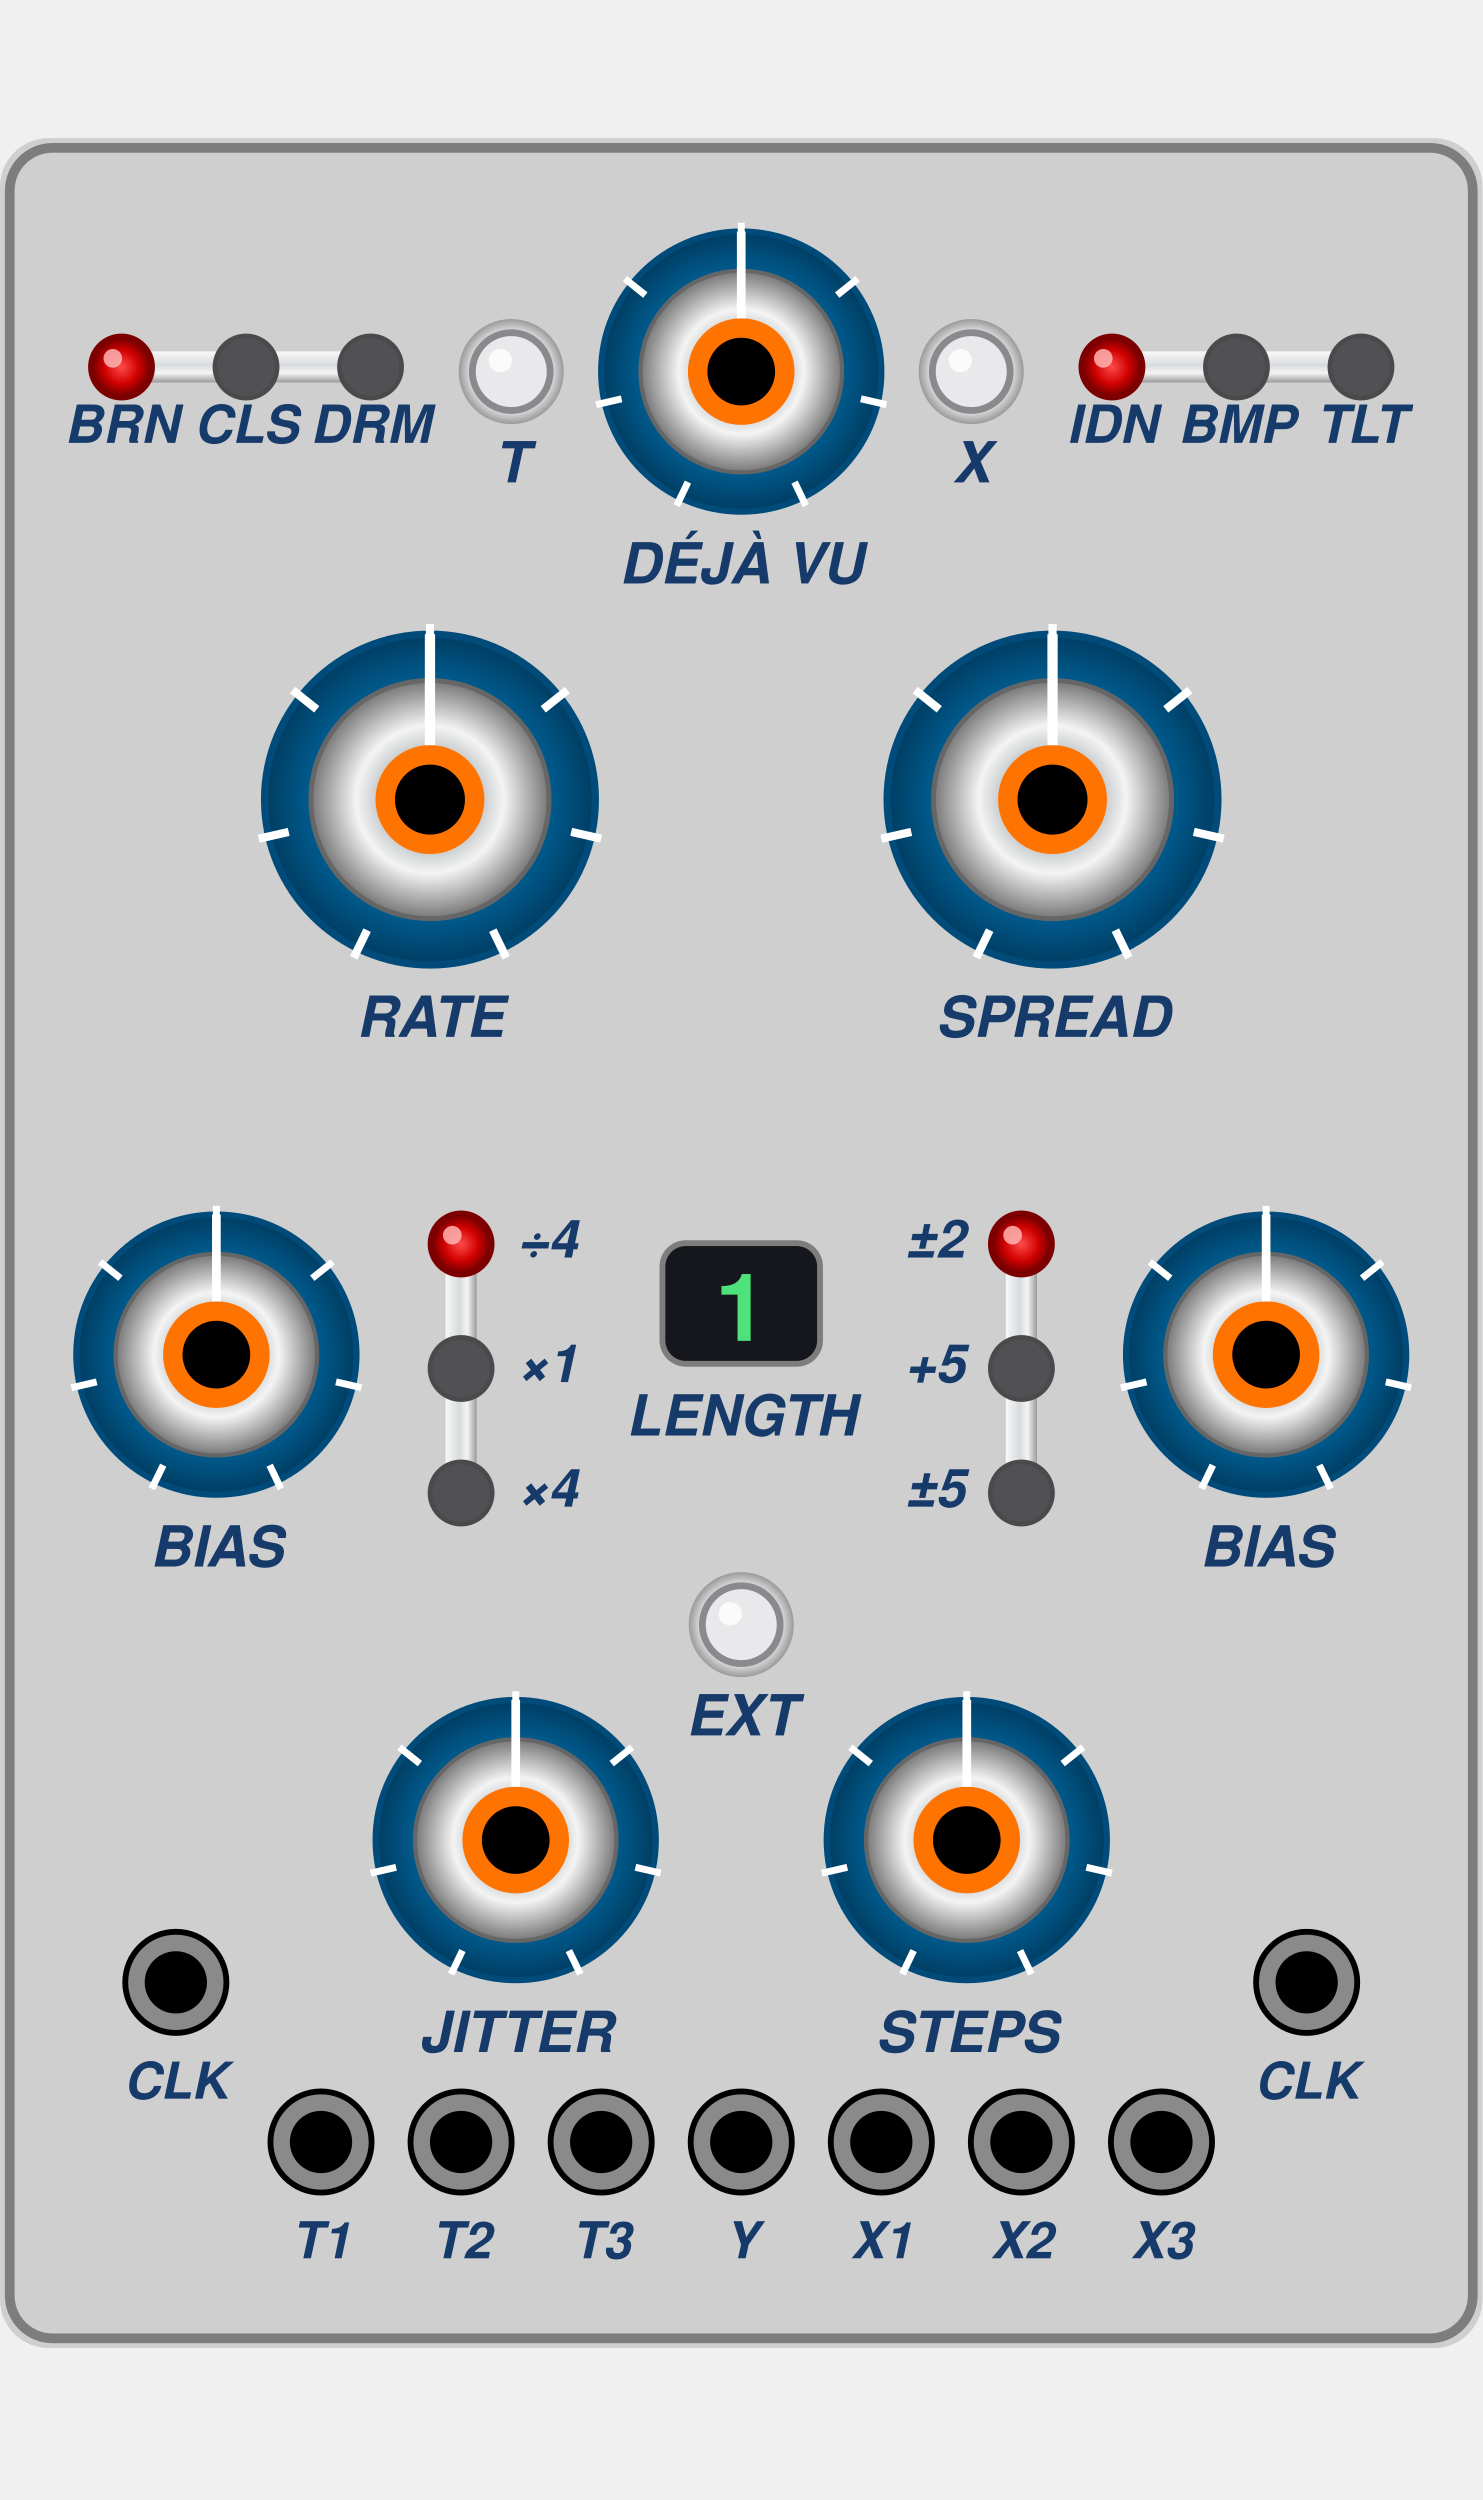
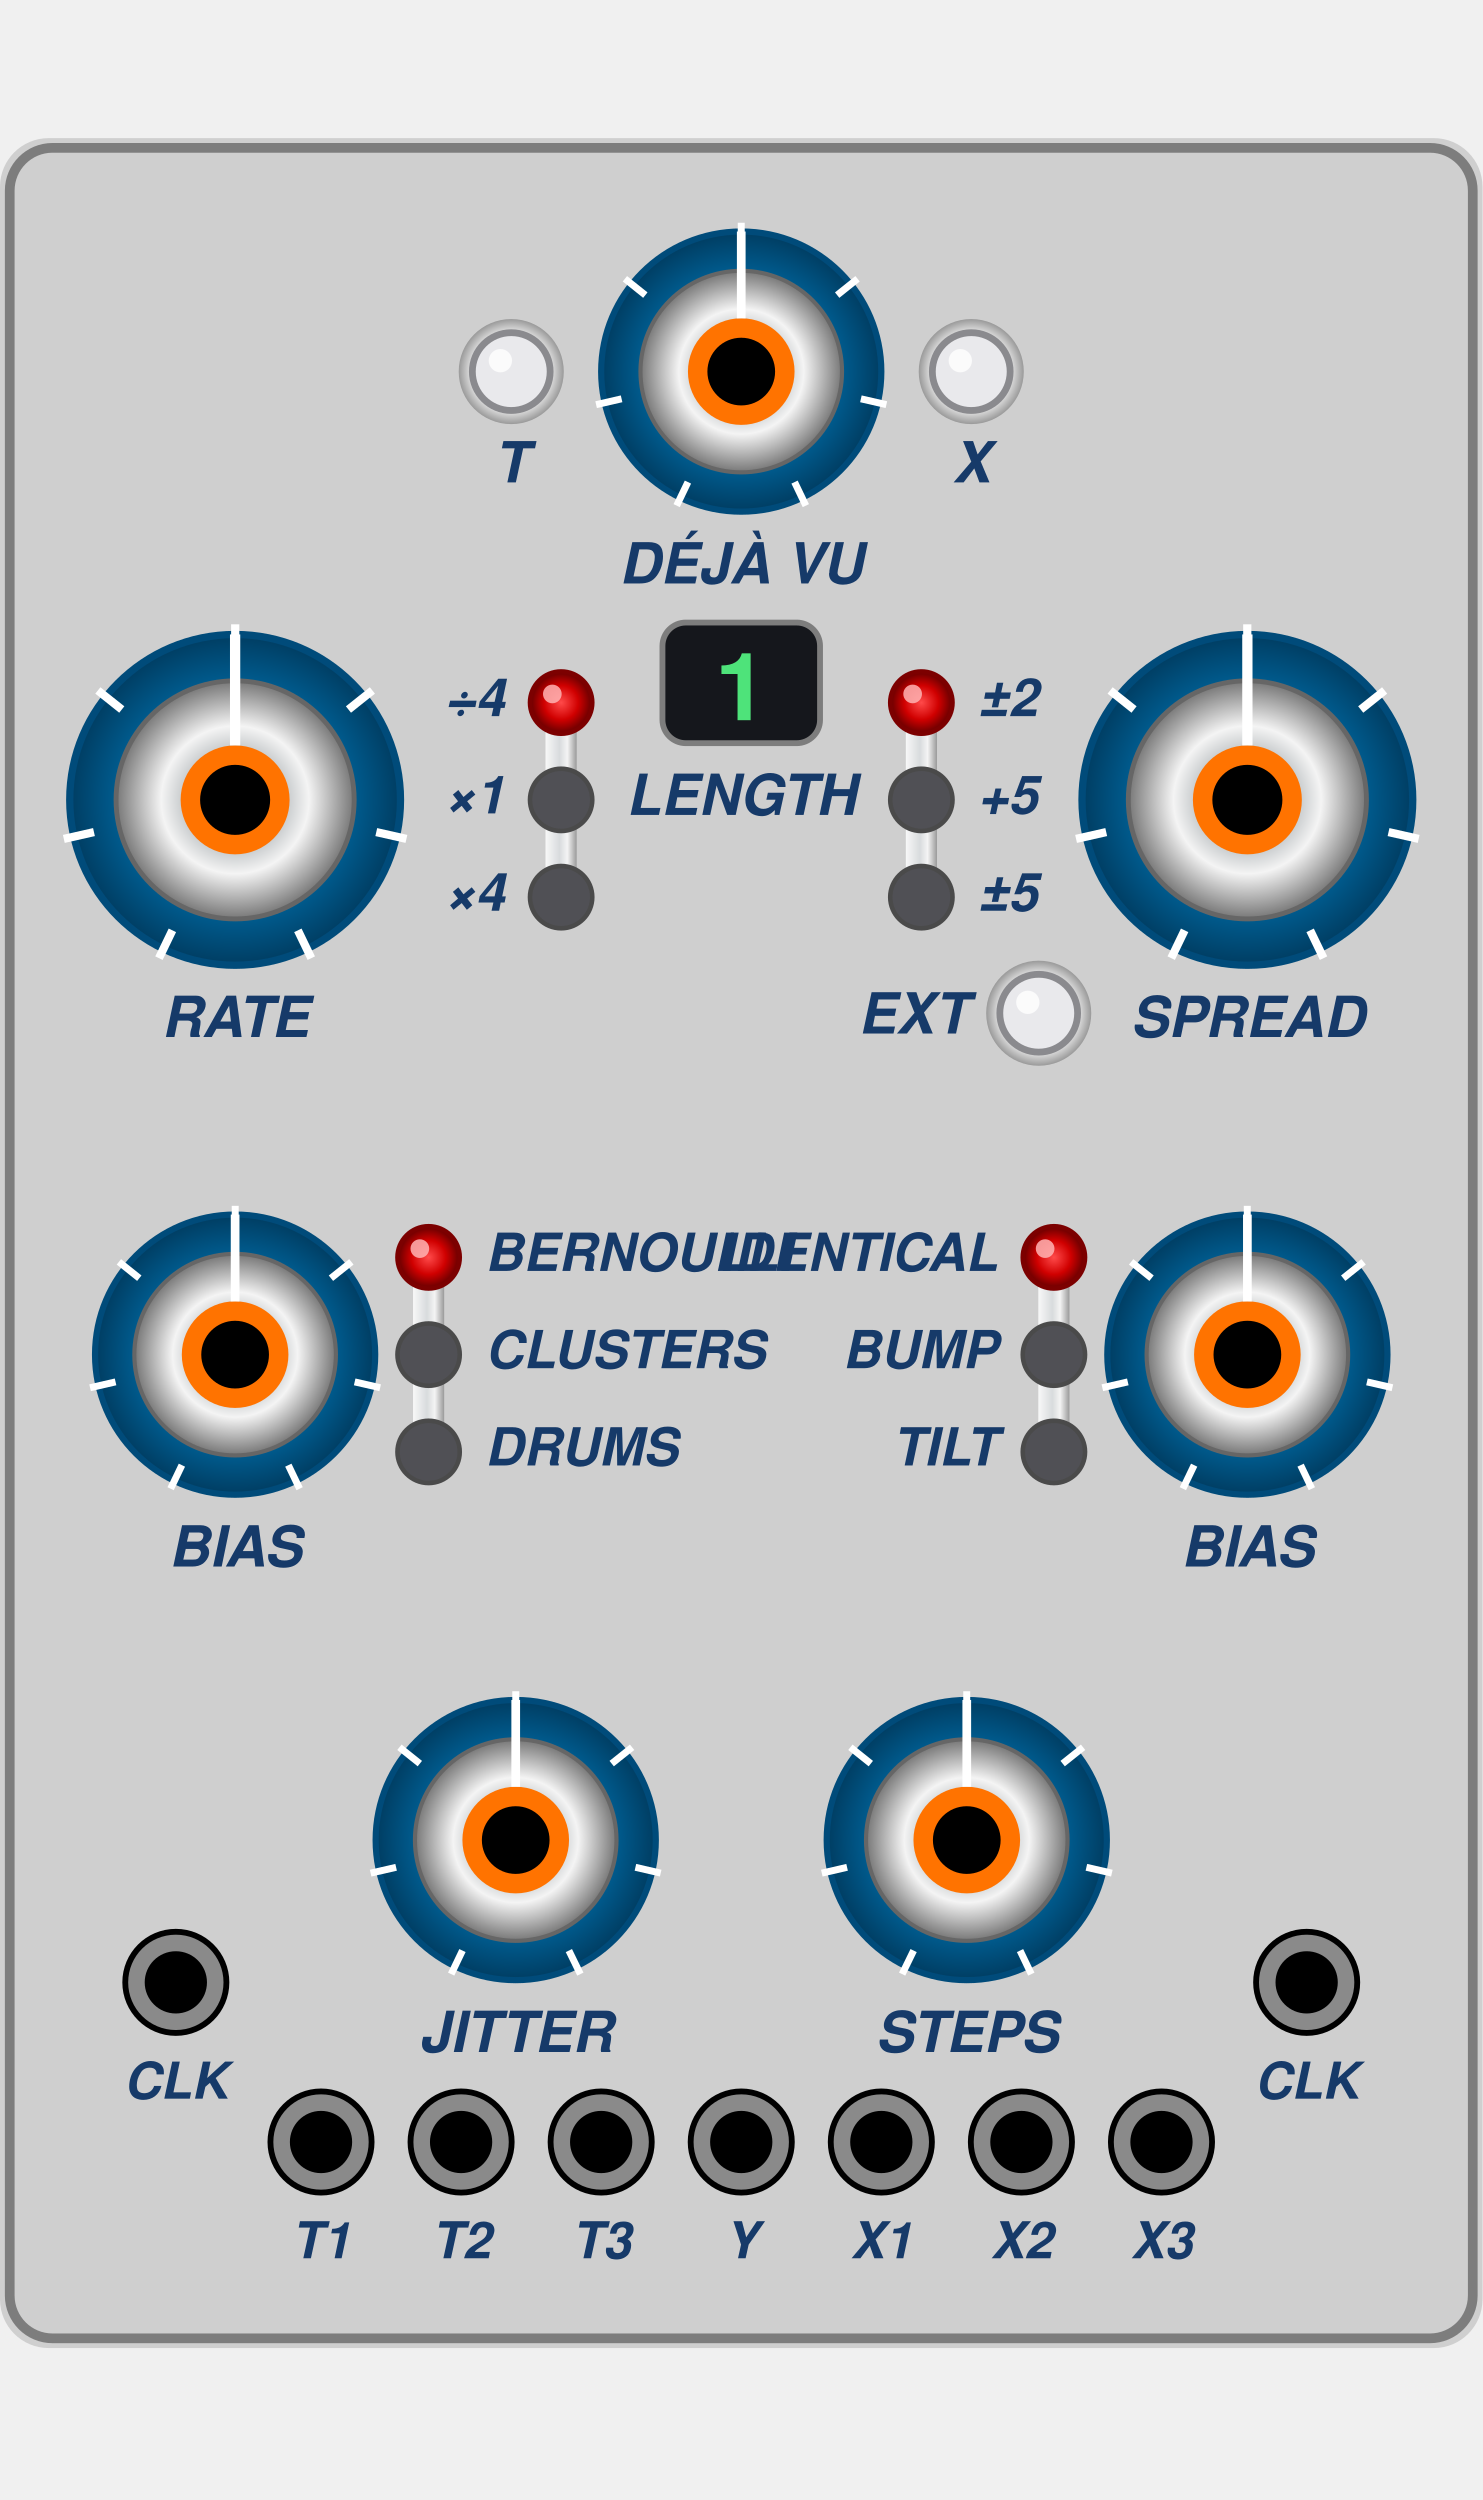
<svg xmlns="http://www.w3.org/2000/svg" width="76.2mm" height="128.5mm" viewBox="3.9 0 76.2 128.5" font-family="Arial Narrow, Helvetica, Arial, sans-serif">
  <defs>
    <linearGradient id="metalStripV" x1="0" y1="0" x2="1" y2="0">
      <stop offset="0" stop-color="#f8f8f8" />
      <stop offset="0.45" stop-color="#d8dbdd" />
      <stop offset="0.7" stop-color="#f4f4f4" />
      <stop offset="1" stop-color="#9a9a9a" />
    </linearGradient>
    <linearGradient id="metalStripH" x1="0" y1="0" x2="0" y2="1">
      <stop offset="0" stop-color="#f8f8f8" />
      <stop offset="0.45" stop-color="#d8dbdd" />
      <stop offset="0.7" stop-color="#f4f4f4" />
      <stop offset="1" stop-color="#9a9a9a" />
    </linearGradient>
    <radialGradient id="metalDisc">
      <stop offset="0" stop-color="#f8f8f8" />
      <stop offset="0.45" stop-color="#d8dbdd" />
      <stop offset="0.7" stop-color="#f4f4f4" />
      <stop offset="1" stop-color="#9a9a9a" />
    </radialGradient>
    <radialGradient id="blueRing">
      <stop offset="0" stop-color="#1688cc" />
      <stop offset="0.55" stop-color="#006da8" />
      <stop offset="1" stop-color="#003d62" />
    </radialGradient>
    <radialGradient id="orangeRing">
      <stop offset="0" stop-color="#f2953a" />
      <stop offset="0.55" stop-color="#d06b00" />
      <stop offset="1" stop-color="#6f3800" />
    </radialGradient>
    <radialGradient id="greenRing">
      <stop offset="0" stop-color="#3ec06a" />
      <stop offset="0.55" stop-color="#149146" />
      <stop offset="1" stop-color="#0a4a24" />
    </radialGradient>
    <radialGradient id="purpleRing">
      <stop offset="0" stop-color="#a07ae0" />
      <stop offset="0.55" stop-color="#7548c0" />
      <stop offset="1" stop-color="#3d2268" />
    </radialGradient>
    <radialGradient id="blueDial">
      <stop offset="0" stop-color="#1d79b7" />
      <stop offset="0.6" stop-color="#00639a" />
      <stop offset="1" stop-color="#00456e" />
    </radialGradient>
    <radialGradient id="knobCap">
      <stop offset="0" stop-color="#f8f8f8" />
      <stop offset="0.4" stop-color="#bfc3c5" />
      <stop offset="0.62" stop-color="#f4f4f4" />
      <stop offset="1" stop-color="#777777" />
    </radialGradient>
    <radialGradient id="redLed">
      <stop offset="0" stop-color="#ff4a4a" />
      <stop offset="0.55" stop-color="#d00000" />
      <stop offset="1" stop-color="#650000" />
    </radialGradient>
    <radialGradient id="greenLed">
      <stop offset="0" stop-color="#5cf07a" />
      <stop offset="0.55" stop-color="#12a531" />
      <stop offset="1" stop-color="#054d15" />
    </radialGradient>
    <radialGradient id="orangeLed">
      <stop offset="0" stop-color="#ffbf5c" />
      <stop offset="0.55" stop-color="#ef7d00" />
      <stop offset="1" stop-color="#7a3a00" />
    </radialGradient>
  </defs>
  <g transform="translate(3.9 7.0994)">
    <rect x="0" y="0" width="76.2" height="113.591" rx="2.5" fill="#cfcfcf" />
    <rect x="0.5" y="0.5" width="75.2" height="112.591" rx="2.2" fill="none" stroke="#7d7d7d" stroke-width="0.5" />
    <g data-wcoast-param="tDejaVu">
      <circle cx="26.278" cy="12" r="2.70" fill="url(#metalDisc)" pointer-events="none" data-wcoast-role="button-metal" />
      <circle cx="26.278" cy="12" r="2" fill="#e9e9ec" stroke="#8a8a8e" stroke-width="0.35" data-wcoast-role="step-indicator" data-wcoast-step="on" />
      <circle cx="25.72" cy="11.44" r="0.60" fill="#ffffff" opacity="0.8" data-wcoast-role="led-gloss" pointer-events="none" />
      <text x="26.278" y="17.692" font-size="2.906" font-weight="700" font-style="italic" fill="#163a69" text-anchor="middle" font-family="Arial Narrow, Helvetica, Arial, sans-serif">T</text>
    </g>
    <g data-wcoast-param="dejaVu" data-wcoast-cx="38.1" data-wcoast-cy="12" data-wcoast-angle-min="-150" data-wcoast-angle-max="150" data-wcoast-port="dejaVuIn">
      <circle cx="38.1" cy="12" r="7.2" fill="url(#blueRing)" stroke="#004b7a" stroke-width="0.318" />
      <circle cx="38.1" cy="12" r="5.18" fill="url(#knobCap)" stroke="#666666" stroke-width="0.212" />
      <circle cx="38.1" cy="12" r="2.74" fill="#ff7300" />
      <circle cx="38.1" cy="12" r="1.74" fill="#000000" data-wcoast-role="jackhole" />
      <g data-wcoast-role="indicator">
        <line x1="38.10" y1="4.35" x2="38.10" y2="5.69" stroke="#ffffff" stroke-width="0.358" />
        <line x1="44.08" y1="7.23" x2="43.03" y2="8.07" stroke="#ffffff" stroke-width="0.358" />
        <line x1="45.56" y1="13.70" x2="44.25" y2="13.40" stroke="#ffffff" stroke-width="0.358" />
        <line x1="41.42" y1="18.89" x2="40.84" y2="17.68" stroke="#ffffff" stroke-width="0.358" />
        <line x1="34.78" y1="18.89" x2="35.36" y2="17.68" stroke="#ffffff" stroke-width="0.358" />
        <line x1="30.64" y1="13.70" x2="31.95" y2="13.40" stroke="#ffffff" stroke-width="0.358" />
        <line x1="32.12" y1="7.23" x2="33.17" y2="8.07" stroke="#ffffff" stroke-width="0.358" />
        <line x1="38.1" y1="9.26" x2="38.1" y2="4.80" stroke="#ffffff" stroke-width="0.447" />
      </g>
    </g>
    <text x="38.1" y="22.892" font-size="2.906" font-weight="700" font-style="italic" fill="#163a69" text-anchor="middle" font-family="Arial Narrow, Helvetica, Arial, sans-serif">DÉJÀ VU</text>
    <g data-wcoast-param="xDejaVu">
      <circle cx="49.922" cy="12" r="2.70" fill="url(#metalDisc)" pointer-events="none" data-wcoast-role="button-metal" />
      <circle cx="49.922" cy="12" r="2" fill="#e9e9ec" stroke="#8a8a8e" stroke-width="0.35" data-wcoast-role="step-indicator" data-wcoast-step="on" />
      <circle cx="49.36" cy="11.44" r="0.60" fill="#ffffff" opacity="0.8" data-wcoast-role="led-gloss" pointer-events="none" />
      <text x="49.922" y="17.692" font-size="2.906" font-weight="700" font-style="italic" fill="#163a69" text-anchor="middle" font-family="Arial Narrow, Helvetica, Arial, sans-serif">X</text>
    </g>
    <g data-wcoast-param="tMode">
-       <rect x="6.25" y="10.96" width="12.80" height="1.60" fill="url(#metalStripH)" />
-       <circle cx="6.246" cy="11.765" r="1.6" fill="url(#redLed)" stroke="#7c0000" stroke-width="0.237" data-wcoast-role="step-indicator" data-wcoast-step="bernoulli" />
-       <circle cx="5.80" cy="11.32" r="0.48" fill="#ffb4b4" opacity="0.85" data-wcoast-role="led-gloss" pointer-events="none" />
-       <text x="6.246" y="15.665" font-size="2.706" font-weight="700" font-style="italic" fill="#163a69" text-anchor="middle" font-family="Arial Narrow, Helvetica, Arial, sans-serif">BRN</text>
-       <circle cx="12.646" cy="11.765" r="1.6" fill="#505055" stroke="#4a4a4a" stroke-width="0.237" data-wcoast-role="step-indicator" data-wcoast-step="clusters" />
-       <circle cx="12.20" cy="11.32" r="0.48" fill="#ffb4b4" opacity="0" data-wcoast-role="led-gloss" pointer-events="none" />
-       <text x="12.646" y="15.665" font-size="2.706" font-weight="700" font-style="italic" fill="#163a69" text-anchor="middle" font-family="Arial Narrow, Helvetica, Arial, sans-serif">CLS</text>
-       <circle cx="19.046" cy="11.765" r="1.6" fill="#505055" stroke="#4a4a4a" stroke-width="0.237" data-wcoast-role="step-indicator" data-wcoast-step="drums" />
-       <circle cx="18.60" cy="11.32" r="0.48" fill="#ffb4b4" opacity="0" data-wcoast-role="led-gloss" pointer-events="none" />
-       <text x="19.046" y="15.665" font-size="2.706" font-weight="700" font-style="italic" fill="#163a69" text-anchor="middle" font-family="Arial Narrow, Helvetica, Arial, sans-serif">DRM</text>
+       <rect x="21.23" y="57.53" width="1.60" height="10.00" fill="url(#metalStripV)" />
+       <circle cx="22.03" cy="57.529" r="1.6" fill="url(#redLed)" stroke="#7c0000" stroke-width="0.237" data-wcoast-role="step-indicator" data-wcoast-step="bernoulli" />
+       <circle cx="21.58" cy="57.08" r="0.48" fill="#ffb4b4" opacity="0.85" data-wcoast-role="led-gloss" pointer-events="none" />
+       <text x="24.93" y="58.229" font-size="2.706" font-weight="700" font-style="italic" fill="#163a69" text-anchor="start" font-family="Arial Narrow, Helvetica, Arial, sans-serif">BERNOULLI</text>
+       <circle cx="22.03" cy="62.529" r="1.6" fill="#505055" stroke="#4a4a4a" stroke-width="0.237" data-wcoast-role="step-indicator" data-wcoast-step="clusters" />
+       <circle cx="21.58" cy="62.08" r="0.48" fill="#ffb4b4" opacity="0" data-wcoast-role="led-gloss" pointer-events="none" />
+       <text x="24.93" y="63.229" font-size="2.706" font-weight="700" font-style="italic" fill="#163a69" text-anchor="start" font-family="Arial Narrow, Helvetica, Arial, sans-serif">CLUSTERS</text>
+       <circle cx="22.03" cy="67.529" r="1.6" fill="#505055" stroke="#4a4a4a" stroke-width="0.237" data-wcoast-role="step-indicator" data-wcoast-step="drums" />
+       <circle cx="21.58" cy="67.08" r="0.48" fill="#ffb4b4" opacity="0" data-wcoast-role="led-gloss" pointer-events="none" />
+       <text x="24.93" y="68.229" font-size="2.706" font-weight="700" font-style="italic" fill="#163a69" text-anchor="start" font-family="Arial Narrow, Helvetica, Arial, sans-serif">DRUMS</text>
    </g>
    <g data-wcoast-param="xMode">
-       <rect x="57.15" y="10.96" width="12.80" height="1.60" fill="url(#metalStripH)" />
-       <circle cx="57.154" cy="11.765" r="1.6" fill="url(#redLed)" stroke="#7c0000" stroke-width="0.237" data-wcoast-role="step-indicator" data-wcoast-step="identical" />
-       <circle cx="56.71" cy="11.32" r="0.48" fill="#ffb4b4" opacity="0.85" data-wcoast-role="led-gloss" pointer-events="none" />
-       <text x="57.154" y="15.665" font-size="2.706" font-weight="700" font-style="italic" fill="#163a69" text-anchor="middle" font-family="Arial Narrow, Helvetica, Arial, sans-serif">IDN</text>
-       <circle cx="63.554" cy="11.765" r="1.6" fill="#505055" stroke="#4a4a4a" stroke-width="0.237" data-wcoast-role="step-indicator" data-wcoast-step="bump" />
-       <circle cx="63.11" cy="11.32" r="0.48" fill="#ffb4b4" opacity="0" data-wcoast-role="led-gloss" pointer-events="none" />
-       <text x="63.554" y="15.665" font-size="2.706" font-weight="700" font-style="italic" fill="#163a69" text-anchor="middle" font-family="Arial Narrow, Helvetica, Arial, sans-serif">BMP</text>
-       <circle cx="69.954" cy="11.765" r="1.6" fill="#505055" stroke="#4a4a4a" stroke-width="0.237" data-wcoast-role="step-indicator" data-wcoast-step="tilt" />
-       <circle cx="69.51" cy="11.32" r="0.48" fill="#ffb4b4" opacity="0" data-wcoast-role="led-gloss" pointer-events="none" />
-       <text x="69.954" y="15.665" font-size="2.706" font-weight="700" font-style="italic" fill="#163a69" text-anchor="middle" font-family="Arial Narrow, Helvetica, Arial, sans-serif">TLT</text>
-     </g>
-     <g data-wcoast-param="tRate" data-wcoast-cx="22.1" data-wcoast-cy="34" data-wcoast-angle-min="-150" data-wcoast-angle-max="150" data-wcoast-port="tRateIn">
-       <circle cx="22.1" cy="34" r="8.5" fill="url(#blueRing)" stroke="#004b7a" stroke-width="0.375" />
-       <circle cx="22.1" cy="34" r="6.12" fill="url(#knobCap)" stroke="#666666" stroke-width="0.25" />
-       <circle cx="22.1" cy="34" r="2.8" fill="#ff7300" />
-       <circle cx="22.1" cy="34" r="1.8" fill="#000000" data-wcoast-role="jackhole" />
-       <g data-wcoast-role="indicator">
-         <line x1="22.10" y1="24.97" x2="22.10" y2="26.56" stroke="#ffffff" stroke-width="0.422" />
-         <line x1="29.16" y1="28.37" x2="27.92" y2="29.36" stroke="#ffffff" stroke-width="0.422" />
-         <line x1="30.90" y1="36.01" x2="29.36" y2="35.66" stroke="#ffffff" stroke-width="0.422" />
-         <line x1="26.02" y1="42.13" x2="25.33" y2="40.71" stroke="#ffffff" stroke-width="0.422" />
-         <line x1="18.18" y1="42.13" x2="18.87" y2="40.71" stroke="#ffffff" stroke-width="0.422" />
-         <line x1="13.30" y1="36.01" x2="14.84" y2="35.66" stroke="#ffffff" stroke-width="0.422" />
-         <line x1="15.04" y1="28.37" x2="16.28" y2="29.36" stroke="#ffffff" stroke-width="0.422" />
-         <line x1="22.1" y1="31.20" x2="22.1" y2="25.50" stroke="#ffffff" stroke-width="0.528" />
-       </g>
-     </g>
-     <text x="22.1" y="46.192" font-size="2.906" font-weight="700" font-style="italic" fill="#163a69" text-anchor="middle" font-family="Arial Narrow, Helvetica, Arial, sans-serif">RATE</text>
-     <g data-wcoast-param="xSpread" data-wcoast-cx="54.1" data-wcoast-cy="34" data-wcoast-angle-min="-150" data-wcoast-angle-max="150" data-wcoast-port="xSpreadIn">
-       <circle cx="54.1" cy="34" r="8.5" fill="url(#blueRing)" stroke="#004b7a" stroke-width="0.375" />
-       <circle cx="54.1" cy="34" r="6.12" fill="url(#knobCap)" stroke="#666666" stroke-width="0.25" />
-       <circle cx="54.1" cy="34" r="2.8" fill="#ff7300" />
-       <circle cx="54.1" cy="34" r="1.8" fill="#000000" data-wcoast-role="jackhole" />
-       <g data-wcoast-role="indicator">
-         <line x1="54.10" y1="24.97" x2="54.10" y2="26.56" stroke="#ffffff" stroke-width="0.422" />
-         <line x1="61.16" y1="28.37" x2="59.92" y2="29.36" stroke="#ffffff" stroke-width="0.422" />
-         <line x1="62.90" y1="36.01" x2="61.36" y2="35.66" stroke="#ffffff" stroke-width="0.422" />
-         <line x1="58.02" y1="42.13" x2="57.33" y2="40.71" stroke="#ffffff" stroke-width="0.422" />
-         <line x1="50.18" y1="42.13" x2="50.87" y2="40.71" stroke="#ffffff" stroke-width="0.422" />
-         <line x1="45.30" y1="36.01" x2="46.84" y2="35.66" stroke="#ffffff" stroke-width="0.422" />
-         <line x1="47.04" y1="28.37" x2="48.28" y2="29.36" stroke="#ffffff" stroke-width="0.422" />
-         <line x1="54.1" y1="31.20" x2="54.1" y2="25.50" stroke="#ffffff" stroke-width="0.528" />
-       </g>
-     </g>
-     <text x="54.1" y="46.192" font-size="2.906" font-weight="700" font-style="italic" fill="#163a69" text-anchor="middle" font-family="Arial Narrow, Helvetica, Arial, sans-serif">SPREAD</text>
-     <g data-wcoast-param="dejaVuLength" data-wcoast-role="readout" data-wcoast-menu="1" data-wcoast-cx="38.10" data-wcoast-cy="59.90" data-wcoast-w="8.1">
-       <rect x="34.05" y="56.8" width="8.1" height="6.2" rx="1.2" fill="#15171c" stroke="#7d7d7d" stroke-width="0.3" />
-       <text x="38.10" y="61.82" data-wcoast-role="readout-text" font-size="4.84" font-weight="700" fill="#4ee37a" text-anchor="middle" font-family="Arial Narrow, Helvetica, Arial, sans-serif">1</text>
-       <text x="38.1" y="66.688" font-size="2.906" font-weight="700" font-style="italic" fill="#163a69" text-anchor="middle" font-family="Arial Narrow, Helvetica, Arial, sans-serif">LENGTH</text>
-     </g>
-     <g data-wcoast-param="tBias" data-wcoast-cx="11.122" data-wcoast-cy="62.529" data-wcoast-angle-min="-150" data-wcoast-angle-max="150" data-wcoast-port="tBiasIn">
-       <circle cx="11.122" cy="62.529" r="7.2" fill="url(#blueRing)" stroke="#004b7a" stroke-width="0.318" />
-       <circle cx="11.122" cy="62.529" r="5.18" fill="url(#knobCap)" stroke="#666666" stroke-width="0.212" />
-       <circle cx="11.122" cy="62.529" r="2.74" fill="#ff7300" />
-       <circle cx="11.122" cy="62.529" r="1.74" fill="#000000" data-wcoast-role="jackhole" />
-       <g data-wcoast-role="indicator">
-         <line x1="11.12" y1="54.88" x2="11.12" y2="56.22" stroke="#ffffff" stroke-width="0.358" />
-         <line x1="17.10" y1="57.76" x2="16.05" y2="58.60" stroke="#ffffff" stroke-width="0.358" />
-         <line x1="18.58" y1="64.23" x2="17.27" y2="63.93" stroke="#ffffff" stroke-width="0.358" />
-         <line x1="14.44" y1="69.42" x2="13.86" y2="68.21" stroke="#ffffff" stroke-width="0.358" />
-         <line x1="7.80" y1="69.42" x2="8.39" y2="68.21" stroke="#ffffff" stroke-width="0.358" />
-         <line x1="3.67" y1="64.23" x2="4.97" y2="63.93" stroke="#ffffff" stroke-width="0.358" />
-         <line x1="5.14" y1="57.76" x2="6.19" y2="58.60" stroke="#ffffff" stroke-width="0.358" />
-         <line x1="11.122" y1="59.79" x2="11.122" y2="55.33" stroke="#ffffff" stroke-width="0.447" />
-       </g>
-     </g>
-     <text x="11.122" y="73.421" font-size="2.906" font-weight="700" font-style="italic" fill="#163a69" text-anchor="middle" font-family="Arial Narrow, Helvetica, Arial, sans-serif">BIAS</text>
+       <rect x="53.37" y="57.53" width="1.60" height="10.00" fill="url(#metalStripV)" />
+       <circle cx="54.17" cy="57.529" r="1.6" fill="url(#redLed)" stroke="#7c0000" stroke-width="0.237" data-wcoast-role="step-indicator" data-wcoast-step="identical" />
+       <circle cx="53.72" cy="57.08" r="0.48" fill="#ffb4b4" opacity="0.85" data-wcoast-role="led-gloss" pointer-events="none" />
+       <text x="51.27" y="58.229" font-size="2.706" font-weight="700" font-style="italic" fill="#163a69" text-anchor="end" font-family="Arial Narrow, Helvetica, Arial, sans-serif">IDENTICAL</text>
+       <circle cx="54.17" cy="62.529" r="1.6" fill="#505055" stroke="#4a4a4a" stroke-width="0.237" data-wcoast-role="step-indicator" data-wcoast-step="bump" />
+       <circle cx="53.72" cy="62.08" r="0.48" fill="#ffb4b4" opacity="0" data-wcoast-role="led-gloss" pointer-events="none" />
+       <text x="51.27" y="63.229" font-size="2.706" font-weight="700" font-style="italic" fill="#163a69" text-anchor="end" font-family="Arial Narrow, Helvetica, Arial, sans-serif">BUMP</text>
+       <circle cx="54.17" cy="67.529" r="1.6" fill="#505055" stroke="#4a4a4a" stroke-width="0.237" data-wcoast-role="step-indicator" data-wcoast-step="tilt" />
+       <circle cx="53.72" cy="67.08" r="0.48" fill="#ffb4b4" opacity="0" data-wcoast-role="led-gloss" pointer-events="none" />
+       <text x="51.27" y="68.229" font-size="2.706" font-weight="700" font-style="italic" fill="#163a69" text-anchor="end" font-family="Arial Narrow, Helvetica, Arial, sans-serif">TILT</text>
+     </g>
+     <g data-wcoast-param="tRate" data-wcoast-cx="12.085" data-wcoast-cy="34.014" data-wcoast-angle-min="-150" data-wcoast-angle-max="150" data-wcoast-port="tRateIn">
+       <circle cx="12.085" cy="34.014" r="8.5" fill="url(#blueRing)" stroke="#004b7a" stroke-width="0.375" />
+       <circle cx="12.085" cy="34.014" r="6.12" fill="url(#knobCap)" stroke="#666666" stroke-width="0.25" />
+       <circle cx="12.085" cy="34.014" r="2.8" fill="#ff7300" />
+       <circle cx="12.085" cy="34.014" r="1.8" fill="#000000" data-wcoast-role="jackhole" />
+       <g data-wcoast-role="indicator">
+         <line x1="12.09" y1="24.99" x2="12.09" y2="26.57" stroke="#ffffff" stroke-width="0.422" />
+         <line x1="19.14" y1="28.39" x2="17.91" y2="29.37" stroke="#ffffff" stroke-width="0.422" />
+         <line x1="20.89" y1="36.02" x2="19.34" y2="35.67" stroke="#ffffff" stroke-width="0.422" />
+         <line x1="16.00" y1="42.15" x2="15.31" y2="40.72" stroke="#ffffff" stroke-width="0.422" />
+         <line x1="8.17" y1="42.15" x2="8.86" y2="40.72" stroke="#ffffff" stroke-width="0.422" />
+         <line x1="3.28" y1="36.02" x2="4.83" y2="35.67" stroke="#ffffff" stroke-width="0.422" />
+         <line x1="5.03" y1="28.39" x2="6.26" y2="29.37" stroke="#ffffff" stroke-width="0.422" />
+         <line x1="12.085" y1="31.21" x2="12.085" y2="25.51" stroke="#ffffff" stroke-width="0.528" />
+       </g>
+     </g>
+     <text x="12.085" y="46.206" font-size="2.906" font-weight="700" font-style="italic" fill="#163a69" text-anchor="middle" font-family="Arial Narrow, Helvetica, Arial, sans-serif">RATE</text>
+     <g data-wcoast-param="xSpread" data-wcoast-cx="64.115" data-wcoast-cy="34.014" data-wcoast-angle-min="-150" data-wcoast-angle-max="150" data-wcoast-port="xSpreadIn">
+       <circle cx="64.115" cy="34.014" r="8.5" fill="url(#blueRing)" stroke="#004b7a" stroke-width="0.375" />
+       <circle cx="64.115" cy="34.014" r="6.12" fill="url(#knobCap)" stroke="#666666" stroke-width="0.25" />
+       <circle cx="64.115" cy="34.014" r="2.8" fill="#ff7300" />
+       <circle cx="64.115" cy="34.014" r="1.8" fill="#000000" data-wcoast-role="jackhole" />
+       <g data-wcoast-role="indicator">
+         <line x1="64.11" y1="24.99" x2="64.11" y2="26.57" stroke="#ffffff" stroke-width="0.422" />
+         <line x1="71.17" y1="28.39" x2="69.94" y2="29.37" stroke="#ffffff" stroke-width="0.422" />
+         <line x1="72.92" y1="36.02" x2="71.37" y2="35.67" stroke="#ffffff" stroke-width="0.422" />
+         <line x1="68.03" y1="42.15" x2="67.34" y2="40.72" stroke="#ffffff" stroke-width="0.422" />
+         <line x1="60.20" y1="42.15" x2="60.89" y2="40.72" stroke="#ffffff" stroke-width="0.422" />
+         <line x1="55.31" y1="36.02" x2="56.86" y2="35.67" stroke="#ffffff" stroke-width="0.422" />
+         <line x1="57.06" y1="28.39" x2="58.29" y2="29.37" stroke="#ffffff" stroke-width="0.422" />
+         <line x1="64.115" y1="31.21" x2="64.115" y2="25.51" stroke="#ffffff" stroke-width="0.528" />
+       </g>
+     </g>
+     <text x="64.115" y="46.206" font-size="2.906" font-weight="700" font-style="italic" fill="#163a69" text-anchor="middle" font-family="Arial Narrow, Helvetica, Arial, sans-serif">SPREAD</text>
+     <g data-wcoast-param="external">
+       <circle cx="53.39" cy="44.98" r="2.70" fill="url(#metalDisc)" pointer-events="none" data-wcoast-role="button-metal" />
+       <circle cx="53.39" cy="44.98" r="2" fill="#e9e9ec" stroke="#8a8a8e" stroke-width="0.35" data-wcoast-role="step-indicator" data-wcoast-step="on" />
+       <circle cx="52.83" cy="44.42" r="0.60" fill="#ffffff" opacity="0.8" data-wcoast-role="led-gloss" pointer-events="none" />
+       <text x="49.79" y="46.026" font-size="2.906" font-weight="700" font-style="italic" fill="#163a69" text-anchor="end" font-family="Arial Narrow, Helvetica, Arial, sans-serif">EXT</text>
+     </g>
+     <g data-wcoast-param="dejaVuLength" data-wcoast-role="readout" data-wcoast-menu="1" data-wcoast-cx="38.10" data-wcoast-cy="28.00" data-wcoast-w="8.1">
+       <rect x="34.05" y="24.9" width="8.1" height="6.2" rx="1.2" fill="#15171c" stroke="#7d7d7d" stroke-width="0.3" />
+       <text x="38.10" y="29.92" data-wcoast-role="readout-text" font-size="4.84" font-weight="700" fill="#4ee37a" text-anchor="middle" font-family="Arial Narrow, Helvetica, Arial, sans-serif">1</text>
+       <text x="38.1" y="34.792" font-size="2.906" font-weight="700" font-style="italic" fill="#163a69" text-anchor="middle" font-family="Arial Narrow, Helvetica, Arial, sans-serif">LENGTH</text>
+     </g>
+     <g data-wcoast-param="tBias" data-wcoast-cx="12.085" data-wcoast-cy="62.529" data-wcoast-angle-min="-150" data-wcoast-angle-max="150" data-wcoast-port="tBiasIn">
+       <circle cx="12.085" cy="62.529" r="7.2" fill="url(#blueRing)" stroke="#004b7a" stroke-width="0.318" />
+       <circle cx="12.085" cy="62.529" r="5.18" fill="url(#knobCap)" stroke="#666666" stroke-width="0.212" />
+       <circle cx="12.085" cy="62.529" r="2.74" fill="#ff7300" />
+       <circle cx="12.085" cy="62.529" r="1.74" fill="#000000" data-wcoast-role="jackhole" />
+       <g data-wcoast-role="indicator">
+         <line x1="12.09" y1="54.88" x2="12.09" y2="56.22" stroke="#ffffff" stroke-width="0.358" />
+         <line x1="18.06" y1="57.76" x2="17.01" y2="58.60" stroke="#ffffff" stroke-width="0.358" />
+         <line x1="19.54" y1="64.23" x2="18.23" y2="63.93" stroke="#ffffff" stroke-width="0.358" />
+         <line x1="15.40" y1="69.42" x2="14.82" y2="68.21" stroke="#ffffff" stroke-width="0.358" />
+         <line x1="8.77" y1="69.42" x2="9.35" y2="68.21" stroke="#ffffff" stroke-width="0.358" />
+         <line x1="4.63" y1="64.23" x2="5.94" y2="63.93" stroke="#ffffff" stroke-width="0.358" />
+         <line x1="6.11" y1="57.76" x2="7.16" y2="58.60" stroke="#ffffff" stroke-width="0.358" />
+         <line x1="12.085" y1="59.79" x2="12.085" y2="55.33" stroke="#ffffff" stroke-width="0.447" />
+       </g>
+     </g>
+     <text x="12.085" y="73.421" font-size="2.906" font-weight="700" font-style="italic" fill="#163a69" text-anchor="middle" font-family="Arial Narrow, Helvetica, Arial, sans-serif">BIAS</text>
    <g data-wcoast-param="tJitter" data-wcoast-cx="26.508" data-wcoast-cy="87.48" data-wcoast-angle-min="-150" data-wcoast-angle-max="150" data-wcoast-port="tJitterIn">
      <circle cx="26.508" cy="87.48" r="7.2" fill="url(#blueRing)" stroke="#004b7a" stroke-width="0.318" />
      <circle cx="26.508" cy="87.48" r="5.18" fill="url(#knobCap)" stroke="#666666" stroke-width="0.212" />
      <circle cx="26.508" cy="87.48" r="2.74" fill="#ff7300" />
      <circle cx="26.508" cy="87.48" r="1.74" fill="#000000" data-wcoast-role="jackhole" />
      <g data-wcoast-role="indicator">
        <line x1="26.51" y1="79.83" x2="26.51" y2="81.17" stroke="#ffffff" stroke-width="0.358" />
        <line x1="32.49" y1="82.71" x2="31.44" y2="83.55" stroke="#ffffff" stroke-width="0.358" />
        <line x1="33.96" y1="89.18" x2="32.66" y2="88.88" stroke="#ffffff" stroke-width="0.358" />
        <line x1="29.83" y1="94.37" x2="29.24" y2="93.16" stroke="#ffffff" stroke-width="0.358" />
        <line x1="23.19" y1="94.37" x2="23.77" y2="93.16" stroke="#ffffff" stroke-width="0.358" />
        <line x1="19.05" y1="89.18" x2="20.36" y2="88.88" stroke="#ffffff" stroke-width="0.358" />
        <line x1="20.53" y1="82.71" x2="21.58" y2="83.55" stroke="#ffffff" stroke-width="0.358" />
        <line x1="26.508" y1="84.74" x2="26.508" y2="80.28" stroke="#ffffff" stroke-width="0.447" />
      </g>
    </g>
    <text x="26.508" y="98.372" font-size="2.906" font-weight="700" font-style="italic" fill="#163a69" text-anchor="middle" font-family="Arial Narrow, Helvetica, Arial, sans-serif">JITTER</text>
-     <g data-wcoast-param="xSteps" data-wcoast-cx="49.693" data-wcoast-cy="87.48" data-wcoast-angle-min="-150" data-wcoast-angle-max="150" data-wcoast-port="xStepsIn">
-       <circle cx="49.693" cy="87.48" r="7.2" fill="url(#blueRing)" stroke="#004b7a" stroke-width="0.318" />
-       <circle cx="49.693" cy="87.48" r="5.18" fill="url(#knobCap)" stroke="#666666" stroke-width="0.212" />
-       <circle cx="49.693" cy="87.48" r="2.74" fill="#ff7300" />
-       <circle cx="49.693" cy="87.48" r="1.74" fill="#000000" data-wcoast-role="jackhole" />
+     <g data-wcoast-param="xSteps" data-wcoast-cx="49.692" data-wcoast-cy="87.48" data-wcoast-angle-min="-150" data-wcoast-angle-max="150" data-wcoast-port="xStepsIn">
+       <circle cx="49.692" cy="87.48" r="7.2" fill="url(#blueRing)" stroke="#004b7a" stroke-width="0.318" />
+       <circle cx="49.692" cy="87.48" r="5.18" fill="url(#knobCap)" stroke="#666666" stroke-width="0.212" />
+       <circle cx="49.692" cy="87.48" r="2.74" fill="#ff7300" />
+       <circle cx="49.692" cy="87.48" r="1.74" fill="#000000" data-wcoast-role="jackhole" />
      <g data-wcoast-role="indicator">
        <line x1="49.69" y1="79.83" x2="49.69" y2="81.17" stroke="#ffffff" stroke-width="0.358" />
        <line x1="55.67" y1="82.71" x2="54.62" y2="83.55" stroke="#ffffff" stroke-width="0.358" />
        <line x1="57.15" y1="89.18" x2="55.84" y2="88.88" stroke="#ffffff" stroke-width="0.358" />
        <line x1="53.01" y1="94.37" x2="52.43" y2="93.16" stroke="#ffffff" stroke-width="0.358" />
-         <line x1="46.38" y1="94.37" x2="46.96" y2="93.16" stroke="#ffffff" stroke-width="0.358" />
-         <line x1="42.24" y1="89.18" x2="43.55" y2="88.88" stroke="#ffffff" stroke-width="0.358" />
+         <line x1="46.37" y1="94.37" x2="46.96" y2="93.16" stroke="#ffffff" stroke-width="0.358" />
+         <line x1="42.24" y1="89.18" x2="43.54" y2="88.88" stroke="#ffffff" stroke-width="0.358" />
        <line x1="43.71" y1="82.71" x2="44.76" y2="83.55" stroke="#ffffff" stroke-width="0.358" />
-         <line x1="49.693" y1="84.74" x2="49.693" y2="80.28" stroke="#ffffff" stroke-width="0.447" />
-       </g>
-     </g>
-     <text x="49.693" y="98.372" font-size="2.906" font-weight="700" font-style="italic" fill="#163a69" text-anchor="middle" font-family="Arial Narrow, Helvetica, Arial, sans-serif">STEPS</text>
-     <g data-wcoast-param="xBias" data-wcoast-cx="65.078" data-wcoast-cy="62.529" data-wcoast-angle-min="-150" data-wcoast-angle-max="150" data-wcoast-port="xBiasIn">
-       <circle cx="65.078" cy="62.529" r="7.2" fill="url(#blueRing)" stroke="#004b7a" stroke-width="0.318" />
-       <circle cx="65.078" cy="62.529" r="5.18" fill="url(#knobCap)" stroke="#666666" stroke-width="0.212" />
-       <circle cx="65.078" cy="62.529" r="2.74" fill="#ff7300" />
-       <circle cx="65.078" cy="62.529" r="1.74" fill="#000000" data-wcoast-role="jackhole" />
-       <g data-wcoast-role="indicator">
-         <line x1="65.08" y1="54.88" x2="65.08" y2="56.22" stroke="#ffffff" stroke-width="0.358" />
-         <line x1="71.06" y1="57.76" x2="70.01" y2="58.60" stroke="#ffffff" stroke-width="0.358" />
-         <line x1="72.53" y1="64.23" x2="71.23" y2="63.93" stroke="#ffffff" stroke-width="0.358" />
-         <line x1="68.40" y1="69.42" x2="67.81" y2="68.21" stroke="#ffffff" stroke-width="0.358" />
-         <line x1="61.76" y1="69.42" x2="62.34" y2="68.21" stroke="#ffffff" stroke-width="0.358" />
-         <line x1="57.62" y1="64.23" x2="58.93" y2="63.93" stroke="#ffffff" stroke-width="0.358" />
-         <line x1="59.10" y1="57.76" x2="60.15" y2="58.60" stroke="#ffffff" stroke-width="0.358" />
-         <line x1="65.078" y1="59.79" x2="65.078" y2="55.33" stroke="#ffffff" stroke-width="0.447" />
-       </g>
-     </g>
-     <text x="65.078" y="73.421" font-size="2.906" font-weight="700" font-style="italic" fill="#163a69" text-anchor="middle" font-family="Arial Narrow, Helvetica, Arial, sans-serif">BIAS</text>
+         <line x1="49.692" y1="84.74" x2="49.692" y2="80.28" stroke="#ffffff" stroke-width="0.447" />
+       </g>
+     </g>
+     <text x="49.692" y="98.372" font-size="2.906" font-weight="700" font-style="italic" fill="#163a69" text-anchor="middle" font-family="Arial Narrow, Helvetica, Arial, sans-serif">STEPS</text>
+     <g data-wcoast-param="xBias" data-wcoast-cx="64.115" data-wcoast-cy="62.529" data-wcoast-angle-min="-150" data-wcoast-angle-max="150" data-wcoast-port="xBiasIn">
+       <circle cx="64.115" cy="62.529" r="7.2" fill="url(#blueRing)" stroke="#004b7a" stroke-width="0.318" />
+       <circle cx="64.115" cy="62.529" r="5.18" fill="url(#knobCap)" stroke="#666666" stroke-width="0.212" />
+       <circle cx="64.115" cy="62.529" r="2.74" fill="#ff7300" />
+       <circle cx="64.115" cy="62.529" r="1.74" fill="#000000" data-wcoast-role="jackhole" />
+       <g data-wcoast-role="indicator">
+         <line x1="64.11" y1="54.88" x2="64.11" y2="56.22" stroke="#ffffff" stroke-width="0.358" />
+         <line x1="70.09" y1="57.76" x2="69.04" y2="58.60" stroke="#ffffff" stroke-width="0.358" />
+         <line x1="71.57" y1="64.23" x2="70.26" y2="63.93" stroke="#ffffff" stroke-width="0.358" />
+         <line x1="67.43" y1="69.42" x2="66.85" y2="68.21" stroke="#ffffff" stroke-width="0.358" />
+         <line x1="60.80" y1="69.42" x2="61.38" y2="68.21" stroke="#ffffff" stroke-width="0.358" />
+         <line x1="56.66" y1="64.23" x2="57.97" y2="63.93" stroke="#ffffff" stroke-width="0.358" />
+         <line x1="58.14" y1="57.76" x2="59.19" y2="58.60" stroke="#ffffff" stroke-width="0.358" />
+         <line x1="64.115" y1="59.79" x2="64.115" y2="55.33" stroke="#ffffff" stroke-width="0.447" />
+       </g>
+     </g>
+     <text x="64.115" y="73.421" font-size="2.906" font-weight="700" font-style="italic" fill="#163a69" text-anchor="middle" font-family="Arial Narrow, Helvetica, Arial, sans-serif">BIAS</text>
    <g data-wcoast-port="tClockIn" data-wcoast-cx="9.038" data-wcoast-cy="94.794">
      <circle cx="9.038" cy="94.794" r="2.6" fill="#8a8a8a" stroke="#000000" stroke-width="0.3" />
      <circle cx="9.038" cy="94.794" r="1.6" fill="#000000" />
    </g>
    <text x="9.038" y="100.77" font-size="2.606" font-weight="700" font-style="italic" fill="#163a69" text-anchor="middle" font-family="Arial Narrow, Helvetica, Arial, sans-serif">CLK</text>
    <g data-wcoast-param="tRange">
-       <rect x="22.90" y="56.84" width="1.60" height="12.80" fill="url(#metalStripV)" />
-       <circle cx="23.7" cy="56.841" r="1.6" fill="url(#redLed)" stroke="#7c0000" stroke-width="0.237" data-wcoast-role="step-indicator" data-wcoast-step="div4" />
-       <circle cx="23.25" cy="56.39" r="0.48" fill="#ffb4b4" opacity="0.85" data-wcoast-role="led-gloss" pointer-events="none" />
-       <text x="26.6" y="57.541" font-size="2.706" font-weight="700" font-style="italic" fill="#163a69" text-anchor="start" font-family="Arial Narrow, Helvetica, Arial, sans-serif">÷4</text>
-       <circle cx="23.7" cy="63.241" r="1.6" fill="#505055" stroke="#4a4a4a" stroke-width="0.237" data-wcoast-role="step-indicator" data-wcoast-step="x1" />
-       <circle cx="23.25" cy="62.79" r="0.48" fill="#ffb4b4" opacity="0" data-wcoast-role="led-gloss" pointer-events="none" />
-       <text x="26.6" y="63.941" font-size="2.706" font-weight="700" font-style="italic" fill="#163a69" text-anchor="start" font-family="Arial Narrow, Helvetica, Arial, sans-serif">×1</text>
-       <circle cx="23.7" cy="69.641" r="1.6" fill="#505055" stroke="#4a4a4a" stroke-width="0.237" data-wcoast-role="step-indicator" data-wcoast-step="x4" />
-       <circle cx="23.25" cy="69.19" r="0.48" fill="#ffb4b4" opacity="0" data-wcoast-role="led-gloss" pointer-events="none" />
-       <text x="26.6" y="70.341" font-size="2.706" font-weight="700" font-style="italic" fill="#163a69" text-anchor="start" font-family="Arial Narrow, Helvetica, Arial, sans-serif">×4</text>
-     </g>
-     <g data-wcoast-param="external">
-       <circle cx="38.1" cy="76.408" r="2.70" fill="url(#metalDisc)" pointer-events="none" data-wcoast-role="button-metal" />
-       <circle cx="38.1" cy="76.408" r="2" fill="#e9e9ec" stroke="#8a8a8e" stroke-width="0.35" data-wcoast-role="step-indicator" data-wcoast-step="on" />
-       <circle cx="37.54" cy="75.85" r="0.60" fill="#ffffff" opacity="0.8" data-wcoast-role="led-gloss" pointer-events="none" />
-       <text x="38.1" y="82.1" font-size="2.906" font-weight="700" font-style="italic" fill="#163a69" text-anchor="middle" font-family="Arial Narrow, Helvetica, Arial, sans-serif">EXT</text>
+       <rect x="28.04" y="29.01" width="1.60" height="10.00" fill="url(#metalStripV)" />
+       <circle cx="28.842" cy="29.014" r="1.6" fill="url(#redLed)" stroke="#7c0000" stroke-width="0.237" data-wcoast-role="step-indicator" data-wcoast-step="div4" />
+       <circle cx="28.39" cy="28.57" r="0.48" fill="#ffb4b4" opacity="0.85" data-wcoast-role="led-gloss" pointer-events="none" />
+       <text x="25.942" y="29.714" font-size="2.706" font-weight="700" font-style="italic" fill="#163a69" text-anchor="end" font-family="Arial Narrow, Helvetica, Arial, sans-serif">÷4</text>
+       <circle cx="28.842" cy="34.014" r="1.6" fill="#505055" stroke="#4a4a4a" stroke-width="0.237" data-wcoast-role="step-indicator" data-wcoast-step="x1" />
+       <circle cx="28.39" cy="33.57" r="0.48" fill="#ffb4b4" opacity="0" data-wcoast-role="led-gloss" pointer-events="none" />
+       <text x="25.942" y="34.714" font-size="2.706" font-weight="700" font-style="italic" fill="#163a69" text-anchor="end" font-family="Arial Narrow, Helvetica, Arial, sans-serif">×1</text>
+       <circle cx="28.842" cy="39.014" r="1.6" fill="#505055" stroke="#4a4a4a" stroke-width="0.237" data-wcoast-role="step-indicator" data-wcoast-step="x4" />
+       <circle cx="28.39" cy="38.57" r="0.48" fill="#ffb4b4" opacity="0" data-wcoast-role="led-gloss" pointer-events="none" />
+       <text x="25.942" y="39.714" font-size="2.706" font-weight="700" font-style="italic" fill="#163a69" text-anchor="end" font-family="Arial Narrow, Helvetica, Arial, sans-serif">×4</text>
    </g>
    <g data-wcoast-param="xRange">
-       <rect x="51.70" y="56.84" width="1.60" height="12.80" fill="url(#metalStripV)" />
-       <circle cx="52.5" cy="56.841" r="1.6" fill="url(#redLed)" stroke="#7c0000" stroke-width="0.237" data-wcoast-role="step-indicator" data-wcoast-step="narrow" />
-       <circle cx="52.05" cy="56.39" r="0.48" fill="#ffb4b4" opacity="0.85" data-wcoast-role="led-gloss" pointer-events="none" />
-       <text x="49.6" y="57.541" font-size="2.706" font-weight="700" font-style="italic" fill="#163a69" text-anchor="end" font-family="Arial Narrow, Helvetica, Arial, sans-serif">±2</text>
-       <circle cx="52.5" cy="63.241" r="1.6" fill="#505055" stroke="#4a4a4a" stroke-width="0.237" data-wcoast-role="step-indicator" data-wcoast-step="positive" />
-       <circle cx="52.05" cy="62.79" r="0.48" fill="#ffb4b4" opacity="0" data-wcoast-role="led-gloss" pointer-events="none" />
-       <text x="49.6" y="63.941" font-size="2.706" font-weight="700" font-style="italic" fill="#163a69" text-anchor="end" font-family="Arial Narrow, Helvetica, Arial, sans-serif">+5</text>
-       <circle cx="52.5" cy="69.641" r="1.6" fill="#505055" stroke="#4a4a4a" stroke-width="0.237" data-wcoast-role="step-indicator" data-wcoast-step="full" />
-       <circle cx="52.05" cy="69.19" r="0.48" fill="#ffb4b4" opacity="0" data-wcoast-role="led-gloss" pointer-events="none" />
-       <text x="49.6" y="70.341" font-size="2.706" font-weight="700" font-style="italic" fill="#163a69" text-anchor="end" font-family="Arial Narrow, Helvetica, Arial, sans-serif">±5</text>
+       <rect x="46.56" y="29.01" width="1.60" height="10.00" fill="url(#metalStripV)" />
+       <circle cx="47.358" cy="29.014" r="1.6" fill="url(#redLed)" stroke="#7c0000" stroke-width="0.237" data-wcoast-role="step-indicator" data-wcoast-step="narrow" />
+       <circle cx="46.91" cy="28.57" r="0.48" fill="#ffb4b4" opacity="0.85" data-wcoast-role="led-gloss" pointer-events="none" />
+       <text x="50.258" y="29.714" font-size="2.706" font-weight="700" font-style="italic" fill="#163a69" text-anchor="start" font-family="Arial Narrow, Helvetica, Arial, sans-serif">±2</text>
+       <circle cx="47.358" cy="34.014" r="1.6" fill="#505055" stroke="#4a4a4a" stroke-width="0.237" data-wcoast-role="step-indicator" data-wcoast-step="positive" />
+       <circle cx="46.91" cy="33.57" r="0.48" fill="#ffb4b4" opacity="0" data-wcoast-role="led-gloss" pointer-events="none" />
+       <text x="50.258" y="34.714" font-size="2.706" font-weight="700" font-style="italic" fill="#163a69" text-anchor="start" font-family="Arial Narrow, Helvetica, Arial, sans-serif">+5</text>
+       <circle cx="47.358" cy="39.014" r="1.6" fill="#505055" stroke="#4a4a4a" stroke-width="0.237" data-wcoast-role="step-indicator" data-wcoast-step="full" />
+       <circle cx="46.91" cy="38.57" r="0.48" fill="#ffb4b4" opacity="0" data-wcoast-role="led-gloss" pointer-events="none" />
+       <text x="50.258" y="39.714" font-size="2.706" font-weight="700" font-style="italic" fill="#163a69" text-anchor="start" font-family="Arial Narrow, Helvetica, Arial, sans-serif">±5</text>
    </g>
    <g data-wcoast-port="xClockIn" data-wcoast-cx="67.162" data-wcoast-cy="94.794">
      <circle cx="67.162" cy="94.794" r="2.6" fill="#8a8a8a" stroke="#000000" stroke-width="0.3" />
      <circle cx="67.162" cy="94.794" r="1.6" fill="#000000" />
    </g>
    <text x="67.162" y="100.77" font-size="2.606" font-weight="700" font-style="italic" fill="#163a69" text-anchor="middle" font-family="Arial Narrow, Helvetica, Arial, sans-serif">CLK</text>
    <g data-wcoast-port="t1Out" data-wcoast-cx="16.5" data-wcoast-cy="103">
      <circle cx="16.5" cy="103" r="2.6" fill="#8a8a8a" stroke="#000000" stroke-width="0.3" />
      <circle cx="16.5" cy="103" r="1.6" fill="#000000" />
    </g>
    <text x="16.5" y="108.976" font-size="2.606" font-weight="700" font-style="italic" fill="#163a69" text-anchor="middle" font-family="Arial Narrow, Helvetica, Arial, sans-serif">T1</text>
    <g data-wcoast-port="t2Out" data-wcoast-cx="23.7" data-wcoast-cy="103">
      <circle cx="23.7" cy="103" r="2.6" fill="#8a8a8a" stroke="#000000" stroke-width="0.3" />
      <circle cx="23.7" cy="103" r="1.6" fill="#000000" />
    </g>
    <text x="23.7" y="108.976" font-size="2.606" font-weight="700" font-style="italic" fill="#163a69" text-anchor="middle" font-family="Arial Narrow, Helvetica, Arial, sans-serif">T2</text>
    <g data-wcoast-port="t3Out" data-wcoast-cx="30.9" data-wcoast-cy="103">
      <circle cx="30.9" cy="103" r="2.6" fill="#8a8a8a" stroke="#000000" stroke-width="0.3" />
      <circle cx="30.9" cy="103" r="1.6" fill="#000000" />
    </g>
    <text x="30.9" y="108.976" font-size="2.606" font-weight="700" font-style="italic" fill="#163a69" text-anchor="middle" font-family="Arial Narrow, Helvetica, Arial, sans-serif">T3</text>
    <g data-wcoast-port="yOut" data-wcoast-cx="38.1" data-wcoast-cy="103">
      <circle cx="38.1" cy="103" r="2.6" fill="#8a8a8a" stroke="#000000" stroke-width="0.3" />
      <circle cx="38.1" cy="103" r="1.6" fill="#000000" />
    </g>
    <text x="38.1" y="108.976" font-size="2.606" font-weight="700" font-style="italic" fill="#163a69" text-anchor="middle" font-family="Arial Narrow, Helvetica, Arial, sans-serif">Y</text>
    <g data-wcoast-port="x1Out" data-wcoast-cx="45.3" data-wcoast-cy="103">
      <circle cx="45.3" cy="103" r="2.6" fill="#8a8a8a" stroke="#000000" stroke-width="0.3" />
      <circle cx="45.3" cy="103" r="1.6" fill="#000000" />
    </g>
    <text x="45.3" y="108.976" font-size="2.606" font-weight="700" font-style="italic" fill="#163a69" text-anchor="middle" font-family="Arial Narrow, Helvetica, Arial, sans-serif">X1</text>
    <g data-wcoast-port="x2Out" data-wcoast-cx="52.5" data-wcoast-cy="103">
      <circle cx="52.5" cy="103" r="2.6" fill="#8a8a8a" stroke="#000000" stroke-width="0.3" />
      <circle cx="52.5" cy="103" r="1.6" fill="#000000" />
    </g>
    <text x="52.5" y="108.976" font-size="2.606" font-weight="700" font-style="italic" fill="#163a69" text-anchor="middle" font-family="Arial Narrow, Helvetica, Arial, sans-serif">X2</text>
    <g data-wcoast-port="x3Out" data-wcoast-cx="59.7" data-wcoast-cy="103">
      <circle cx="59.7" cy="103" r="2.6" fill="#8a8a8a" stroke="#000000" stroke-width="0.3" />
      <circle cx="59.7" cy="103" r="1.6" fill="#000000" />
    </g>
    <text x="59.7" y="108.976" font-size="2.606" font-weight="700" font-style="italic" fill="#163a69" text-anchor="middle" font-family="Arial Narrow, Helvetica, Arial, sans-serif">X3</text>
  </g>
</svg>
